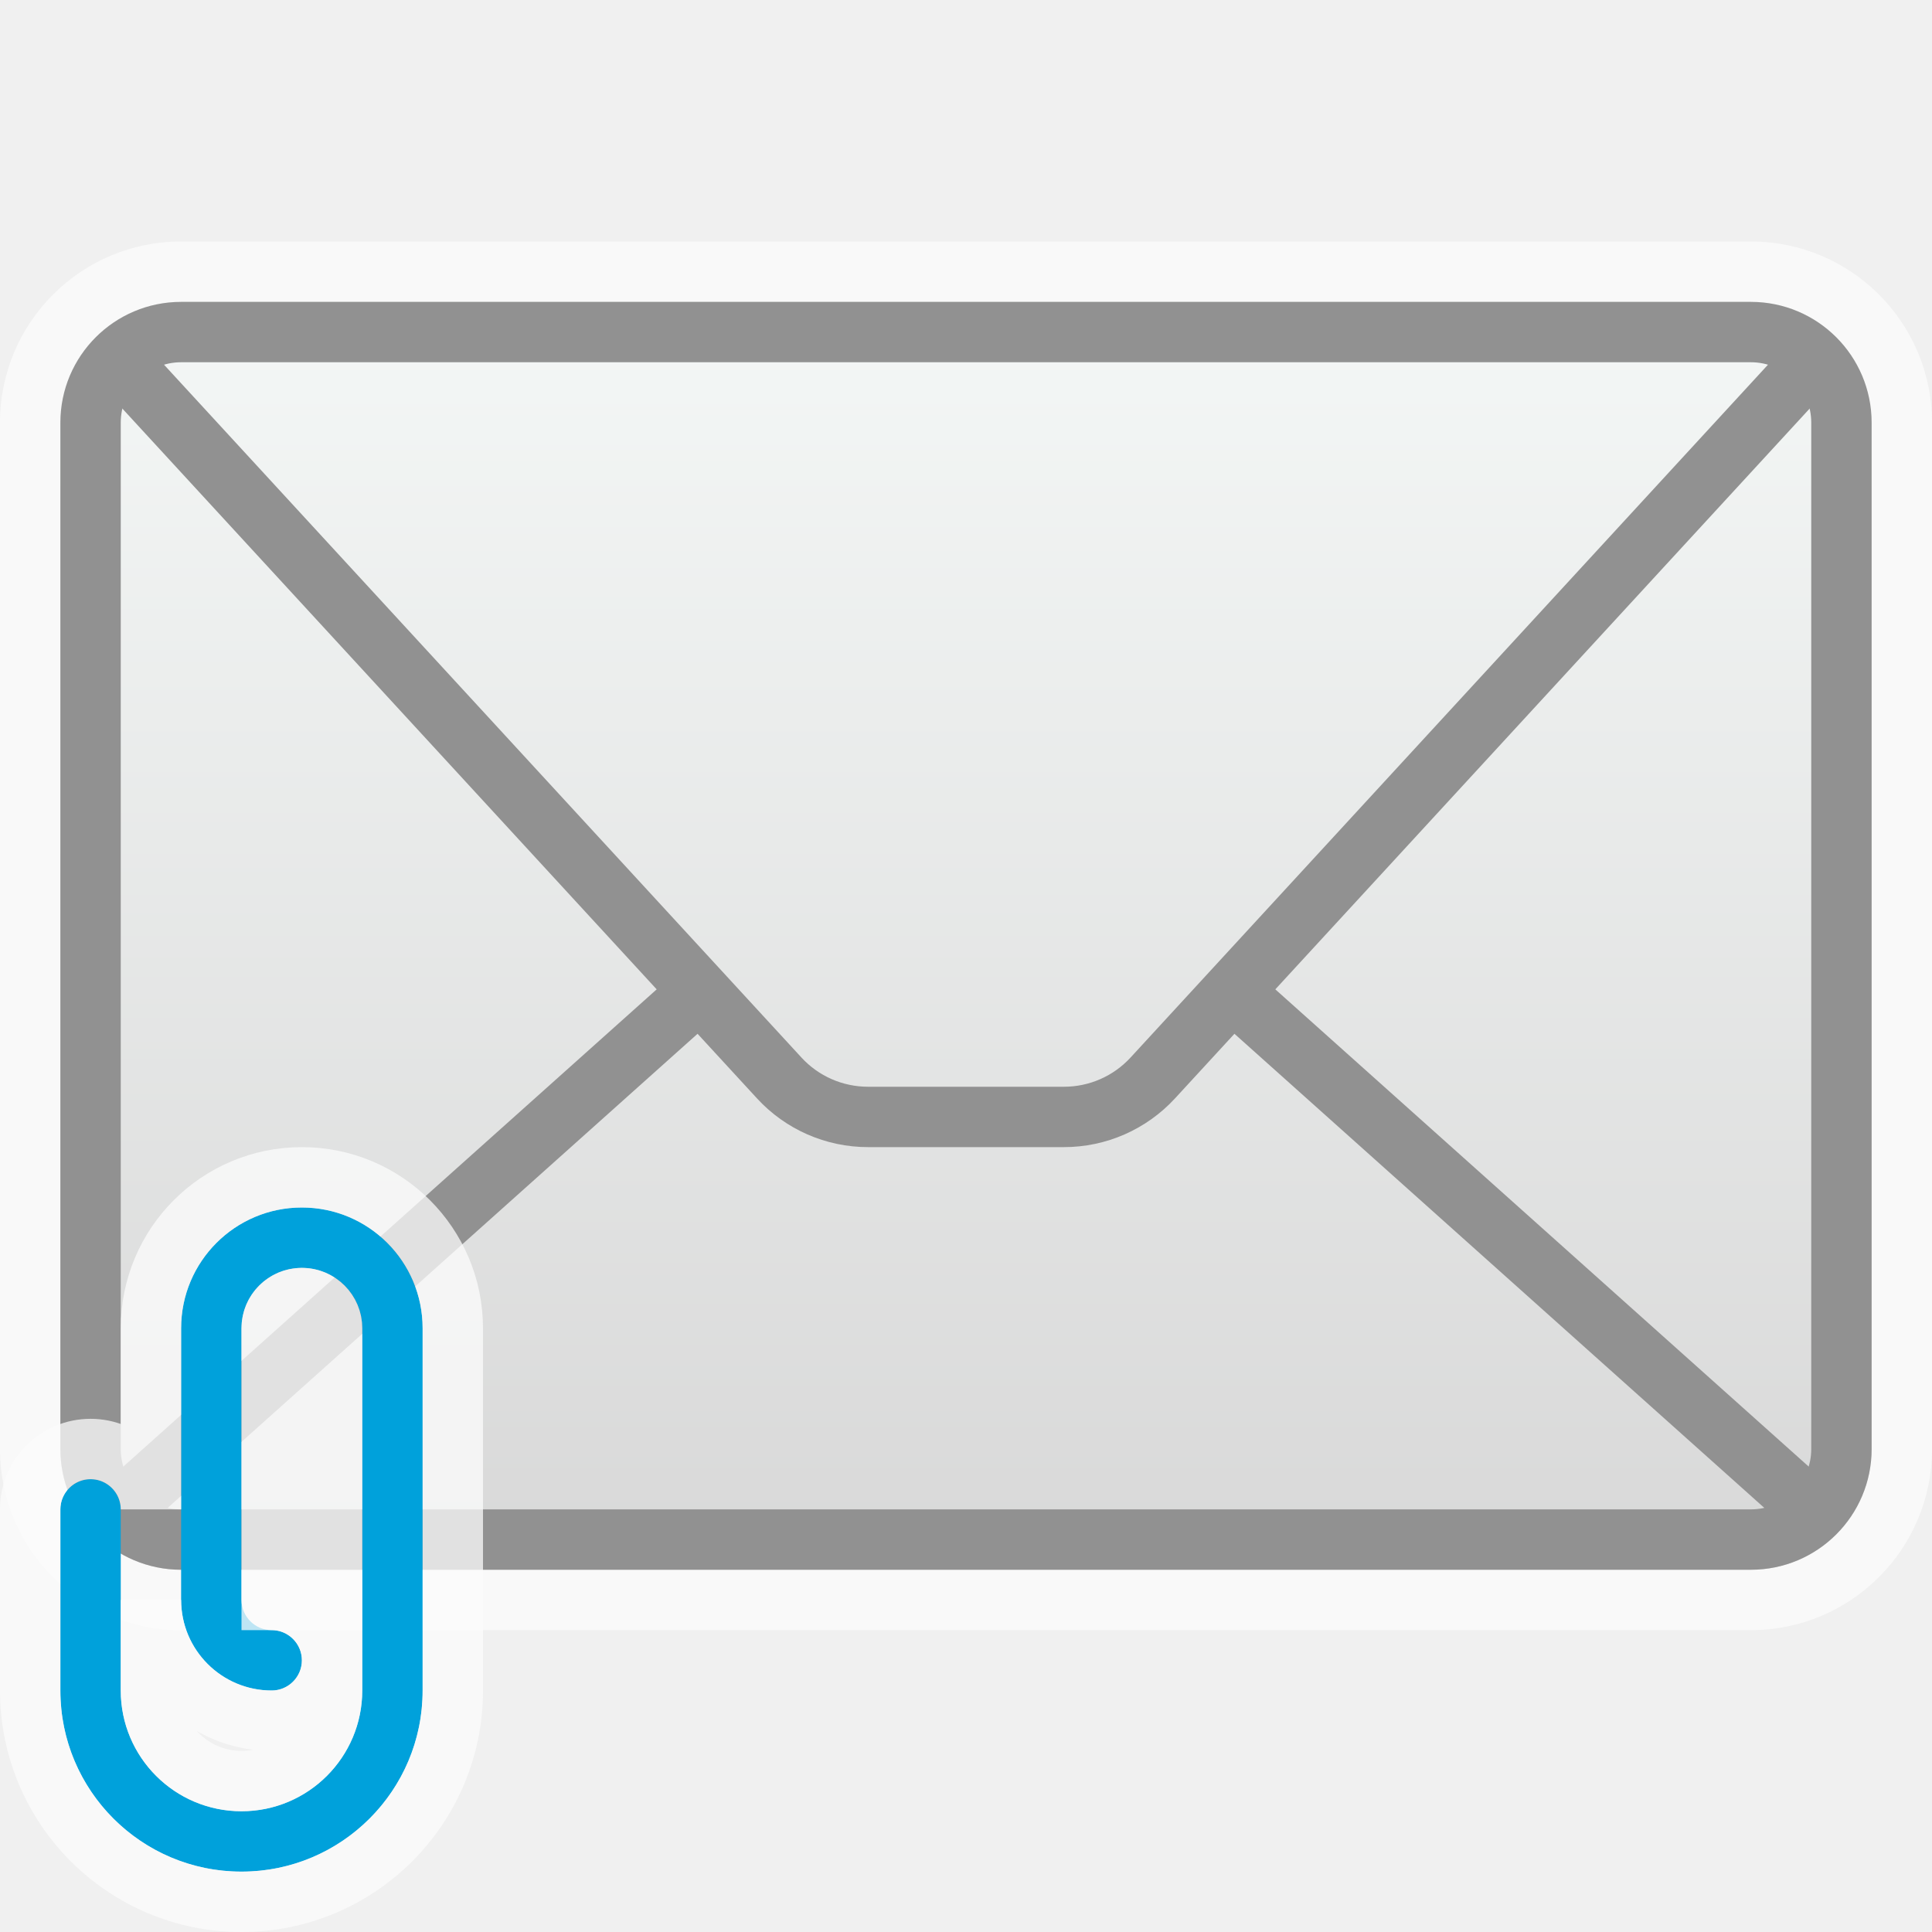
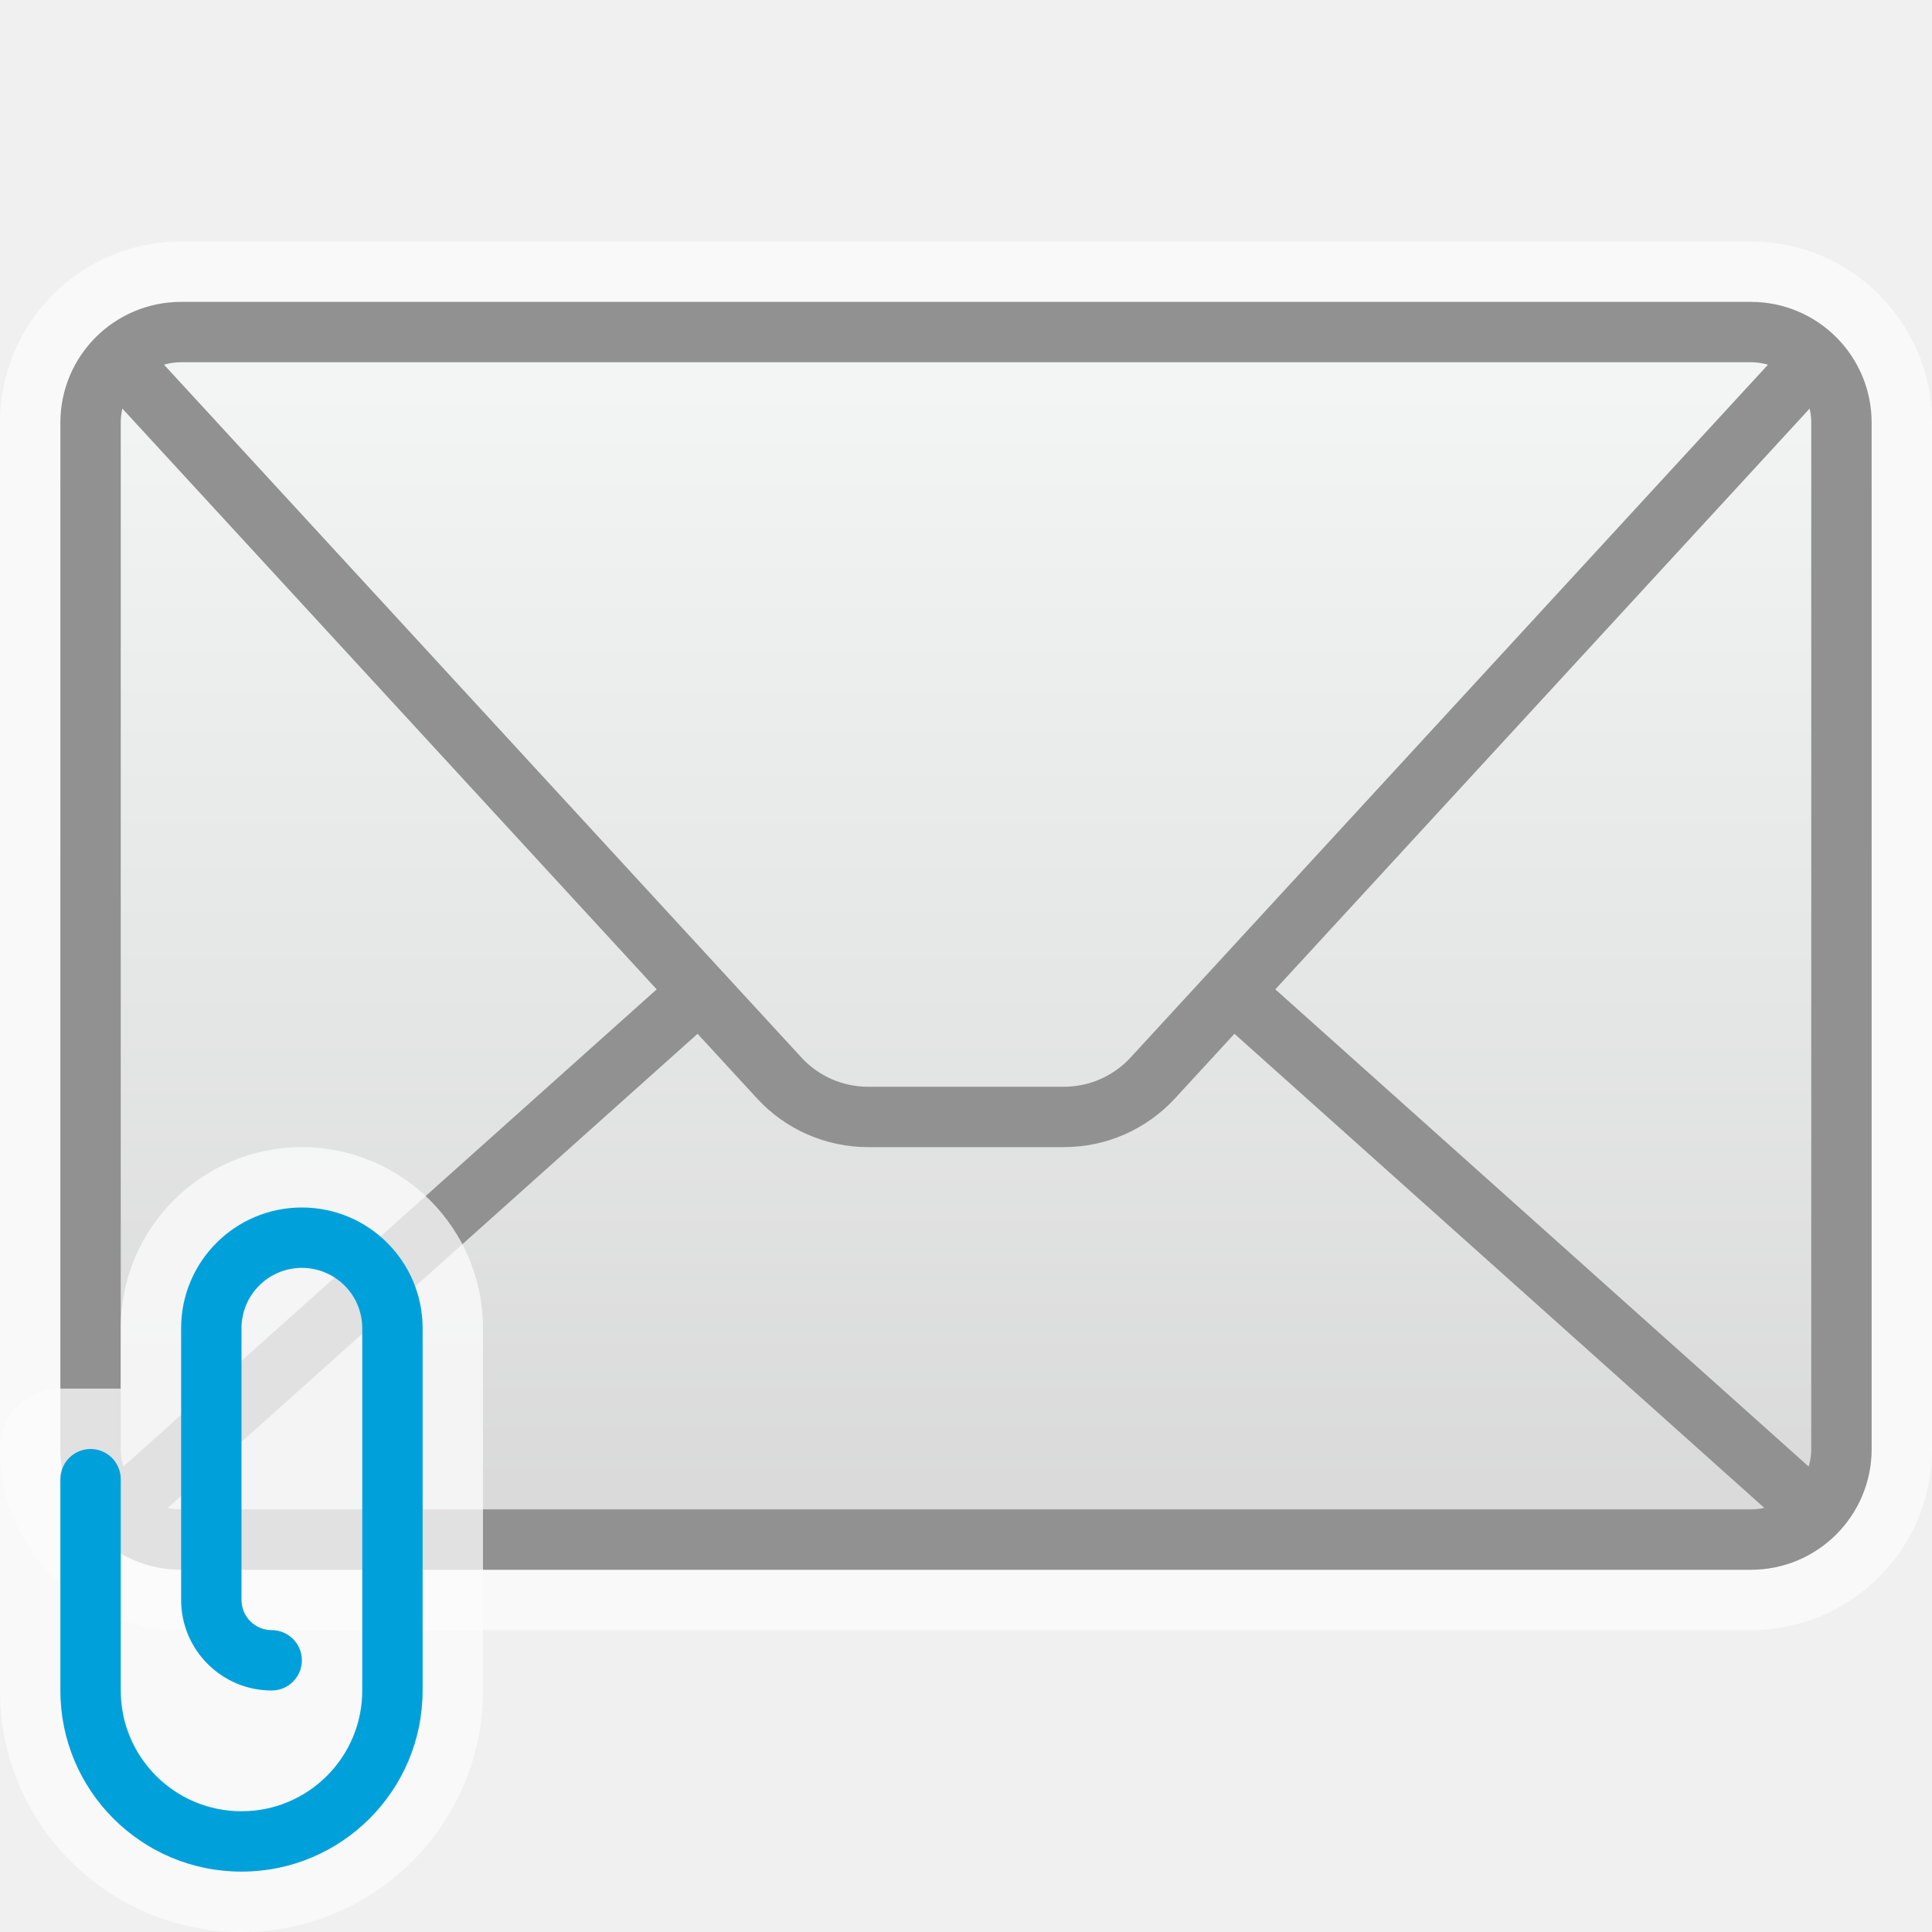
<svg xmlns="http://www.w3.org/2000/svg" width="32" height="32" viewBox="0 0 32 32" fill="none">
  <g clip-path="url(#clip0_2180_22489)">
    <rect y="4" width="32" height="23" rx="3" fill="#FCFCFC" fill-opacity="0.75" />
    <rect x="1" y="5" width="30" height="21" rx="2" fill="url(#paint0_linear_2180_22489)" />
    <path d="M30 25L20.5 16.5" stroke="#919191" />
    <path d="M2 25L11.5 16.5" stroke="#919191" />
    <path d="M2 6L12.906 17.854C13.284 18.266 13.818 18.5 14.378 18.5H17.622C18.182 18.5 18.715 18.266 19.094 17.854L30 6" stroke="#919191" />
    <rect x="1.5" y="5.5" width="29" height="20" rx="1.5" stroke="#919191" />
    <g clip-path="url(#clip1_2180_22489)">
-       <path fill-rule="evenodd" clip-rule="evenodd" d="M3 22C3 20.895 3.895 20 5 20C6.105 20 7 20.895 7 22V28C7 29.657 5.657 31 4 31C2.343 31 1 29.657 1 28V25C1 24.724 1.224 24.5 1.5 24.5C1.776 24.5 2 24.724 2 25V28C2 29.105 2.895 30 4 30C5.105 30 6 29.105 6 28V22C6 21.448 5.552 21 5 21C4.448 21 4 21.448 4 22V26.5C4 26.776 4.224 27 4.5 27C4.776 27 5 27.224 5 27.5C5 27.776 4.776 28 4.5 28C3.672 28 3 27.328 3 26.5V22Z" fill="#00A1DB" />
-       <path d="M5.5 27.5V28C5.5 28.828 4.828 29.5 4 29.5C3.172 29.5 2.5 28.828 2.5 28V26.5C2.5 27.605 3.395 28.5 4.5 28.5C5.052 28.5 5.5 28.052 5.5 27.5ZM5.5 27.5V22C5.5 21.724 5.276 21.5 5 21.5C4.724 21.5 4.5 21.724 4.5 22V26.5C5.052 26.5 5.5 26.948 5.5 27.5ZM5 19.5C3.619 19.5 2.5 20.619 2.5 22V25C2.5 24.448 2.052 24 1.5 24C0.948 24 0.5 24.448 0.5 25V28C0.5 29.933 2.067 31.5 4 31.5C5.933 31.5 7.5 29.933 7.5 28V22C7.5 20.619 6.381 19.5 5 19.5Z" stroke="#FCFCFC" stroke-opacity="0.75" stroke-linecap="round" />
+       <path d="M2 23V22C2 20.343 3.343 19 5 19V19C6.657 19 8 20.343 8 22V28C8 30.209 6.209 32 4 32V32C1.791 32 0 30.209 0 28V24C0 23.448 0.448 23 1 23H2Z" fill="#FCFCFC" fill-opacity="0.75" />
+       <path fill-rule="evenodd" clip-rule="evenodd" d="M3 22C3 20.895 3.895 20 5 20C6.105 20 7 20.895 7 22V28C7 29.657 5.657 31 4 31C2.343 31 1 29.657 1 28V24.5C1 24.224 1.224 24 1.5 24C1.776 24 2 24.224 2 24.5V28C2 29.105 2.895 30 4 30C5.105 30 6 29.105 6 28V22C6 21.448 5.552 21 5 21C4.448 21 4 21.448 4 22V26.5C4 26.776 4.224 27 4.5 27C4.776 27 5 27.224 5 27.5C5 27.776 4.776 28 4.5 28C3.672 28 3 27.328 3 26.5V22Z" fill="#00A1DB" />
    </g>
  </g>
  <defs>
    <linearGradient id="paint0_linear_2180_22489" x1="16" y1="5" x2="16" y2="26" gradientUnits="userSpaceOnUse">
      <stop stop-color="#F4F7F6" />
      <stop offset="1" stop-color="#D8D8D8" />
    </linearGradient>
    <clipPath id="clip0_2180_22489">
      <rect width="32" height="32" fill="white" />
    </clipPath>
    <clipPath id="clip1_2180_22489">
      <rect width="8" height="13" fill="white" transform="translate(0 19)" />
    </clipPath>
  </defs>
</svg>
